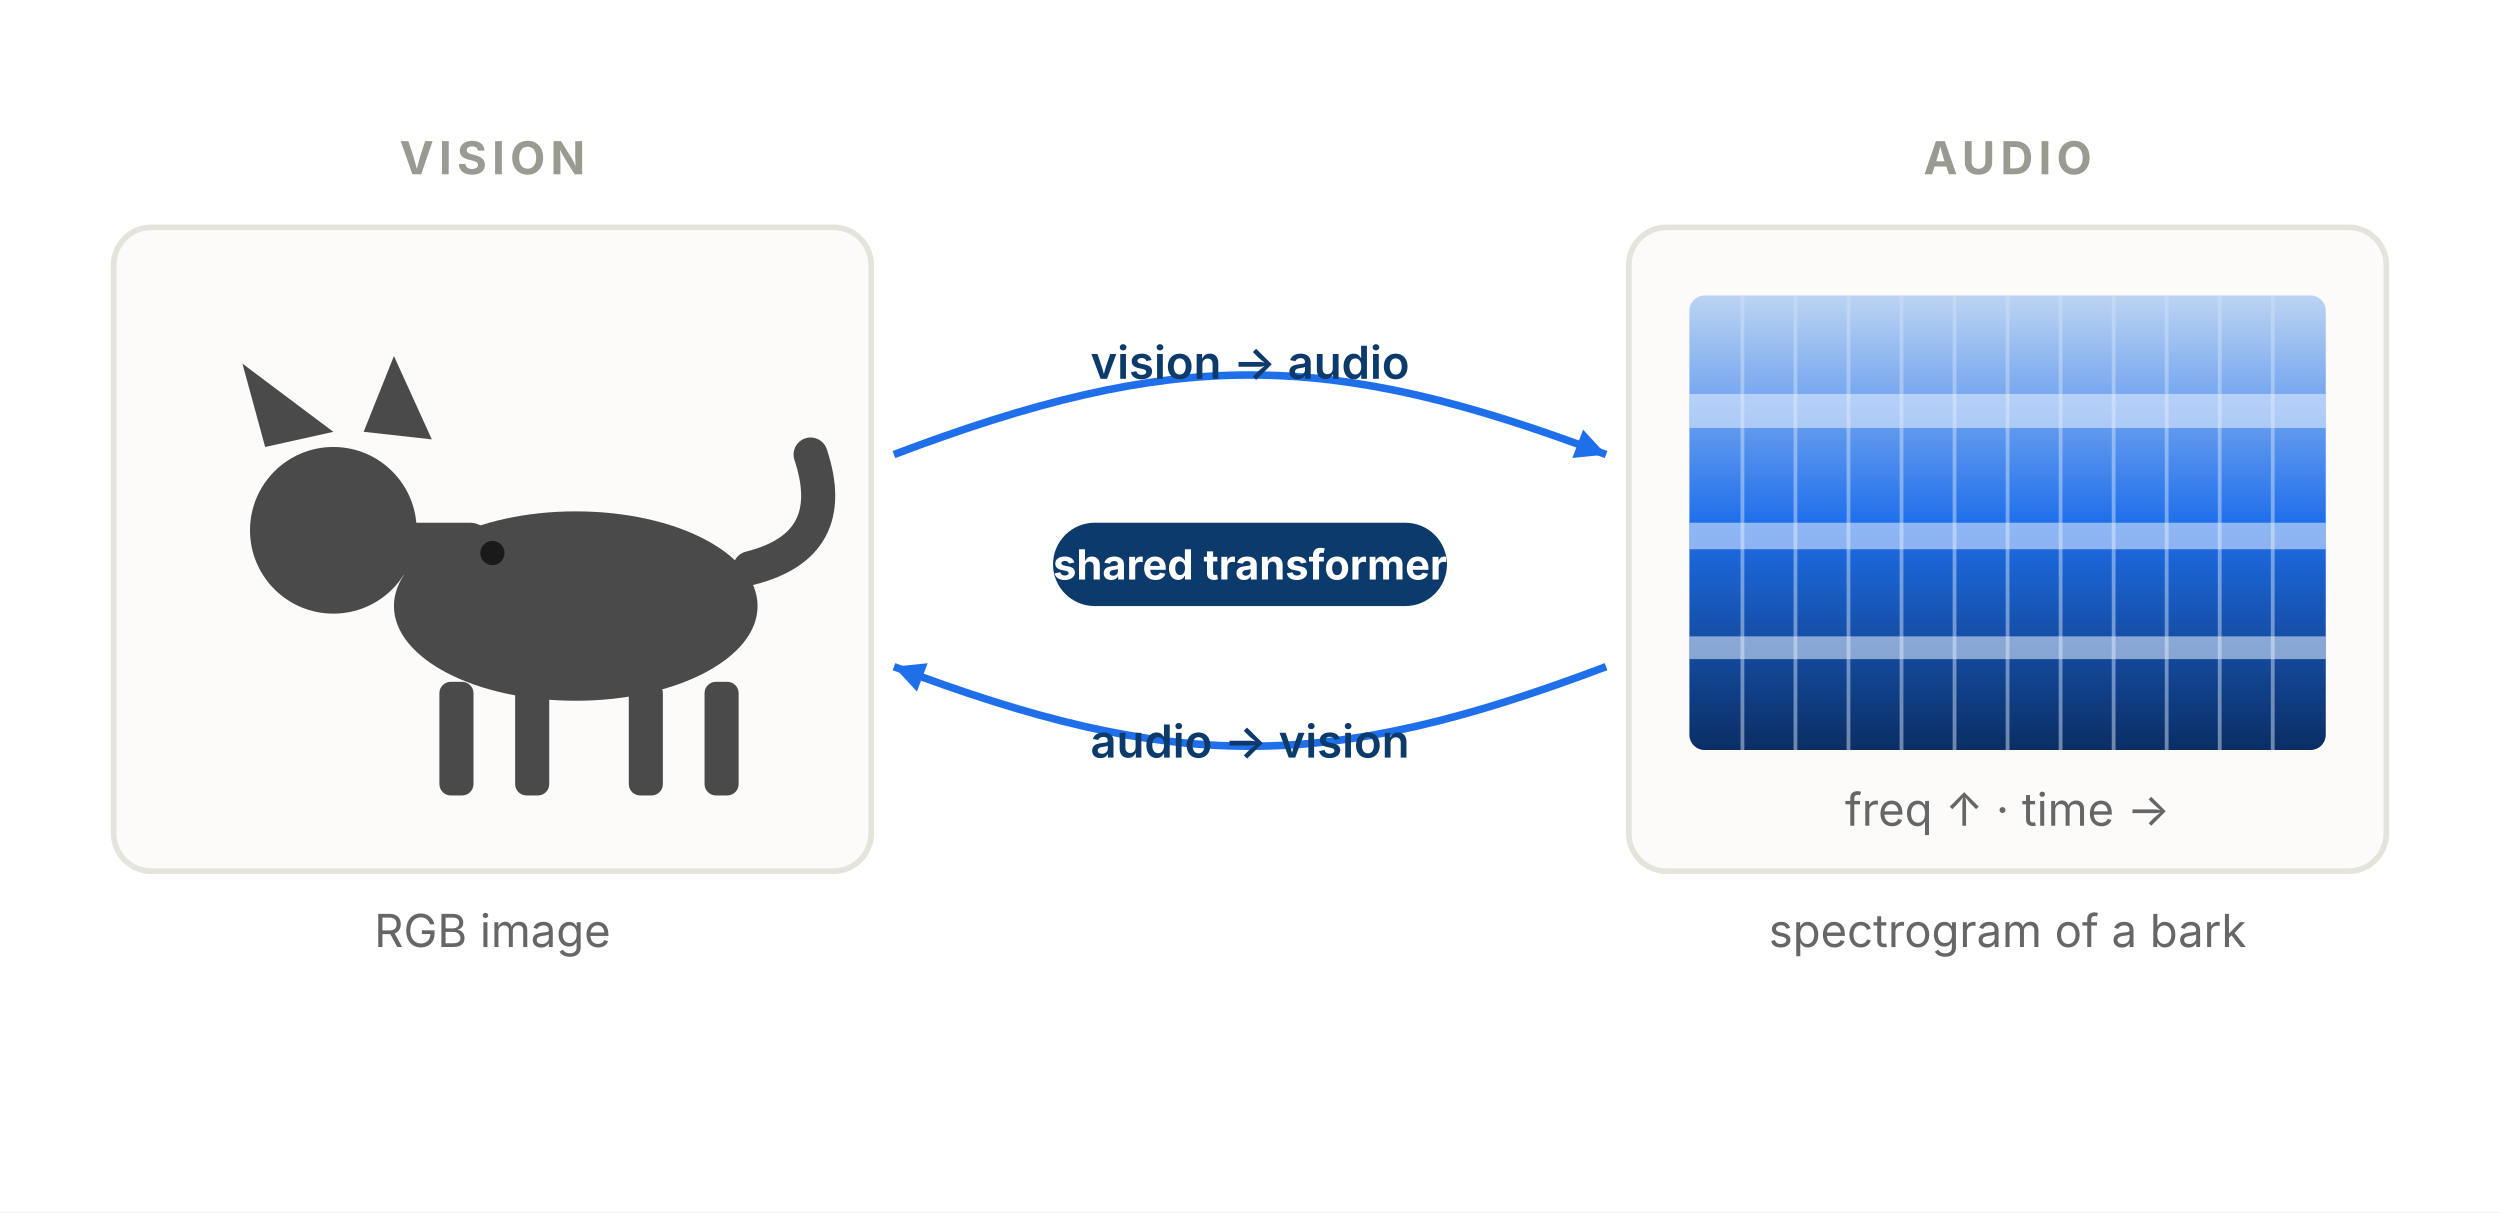
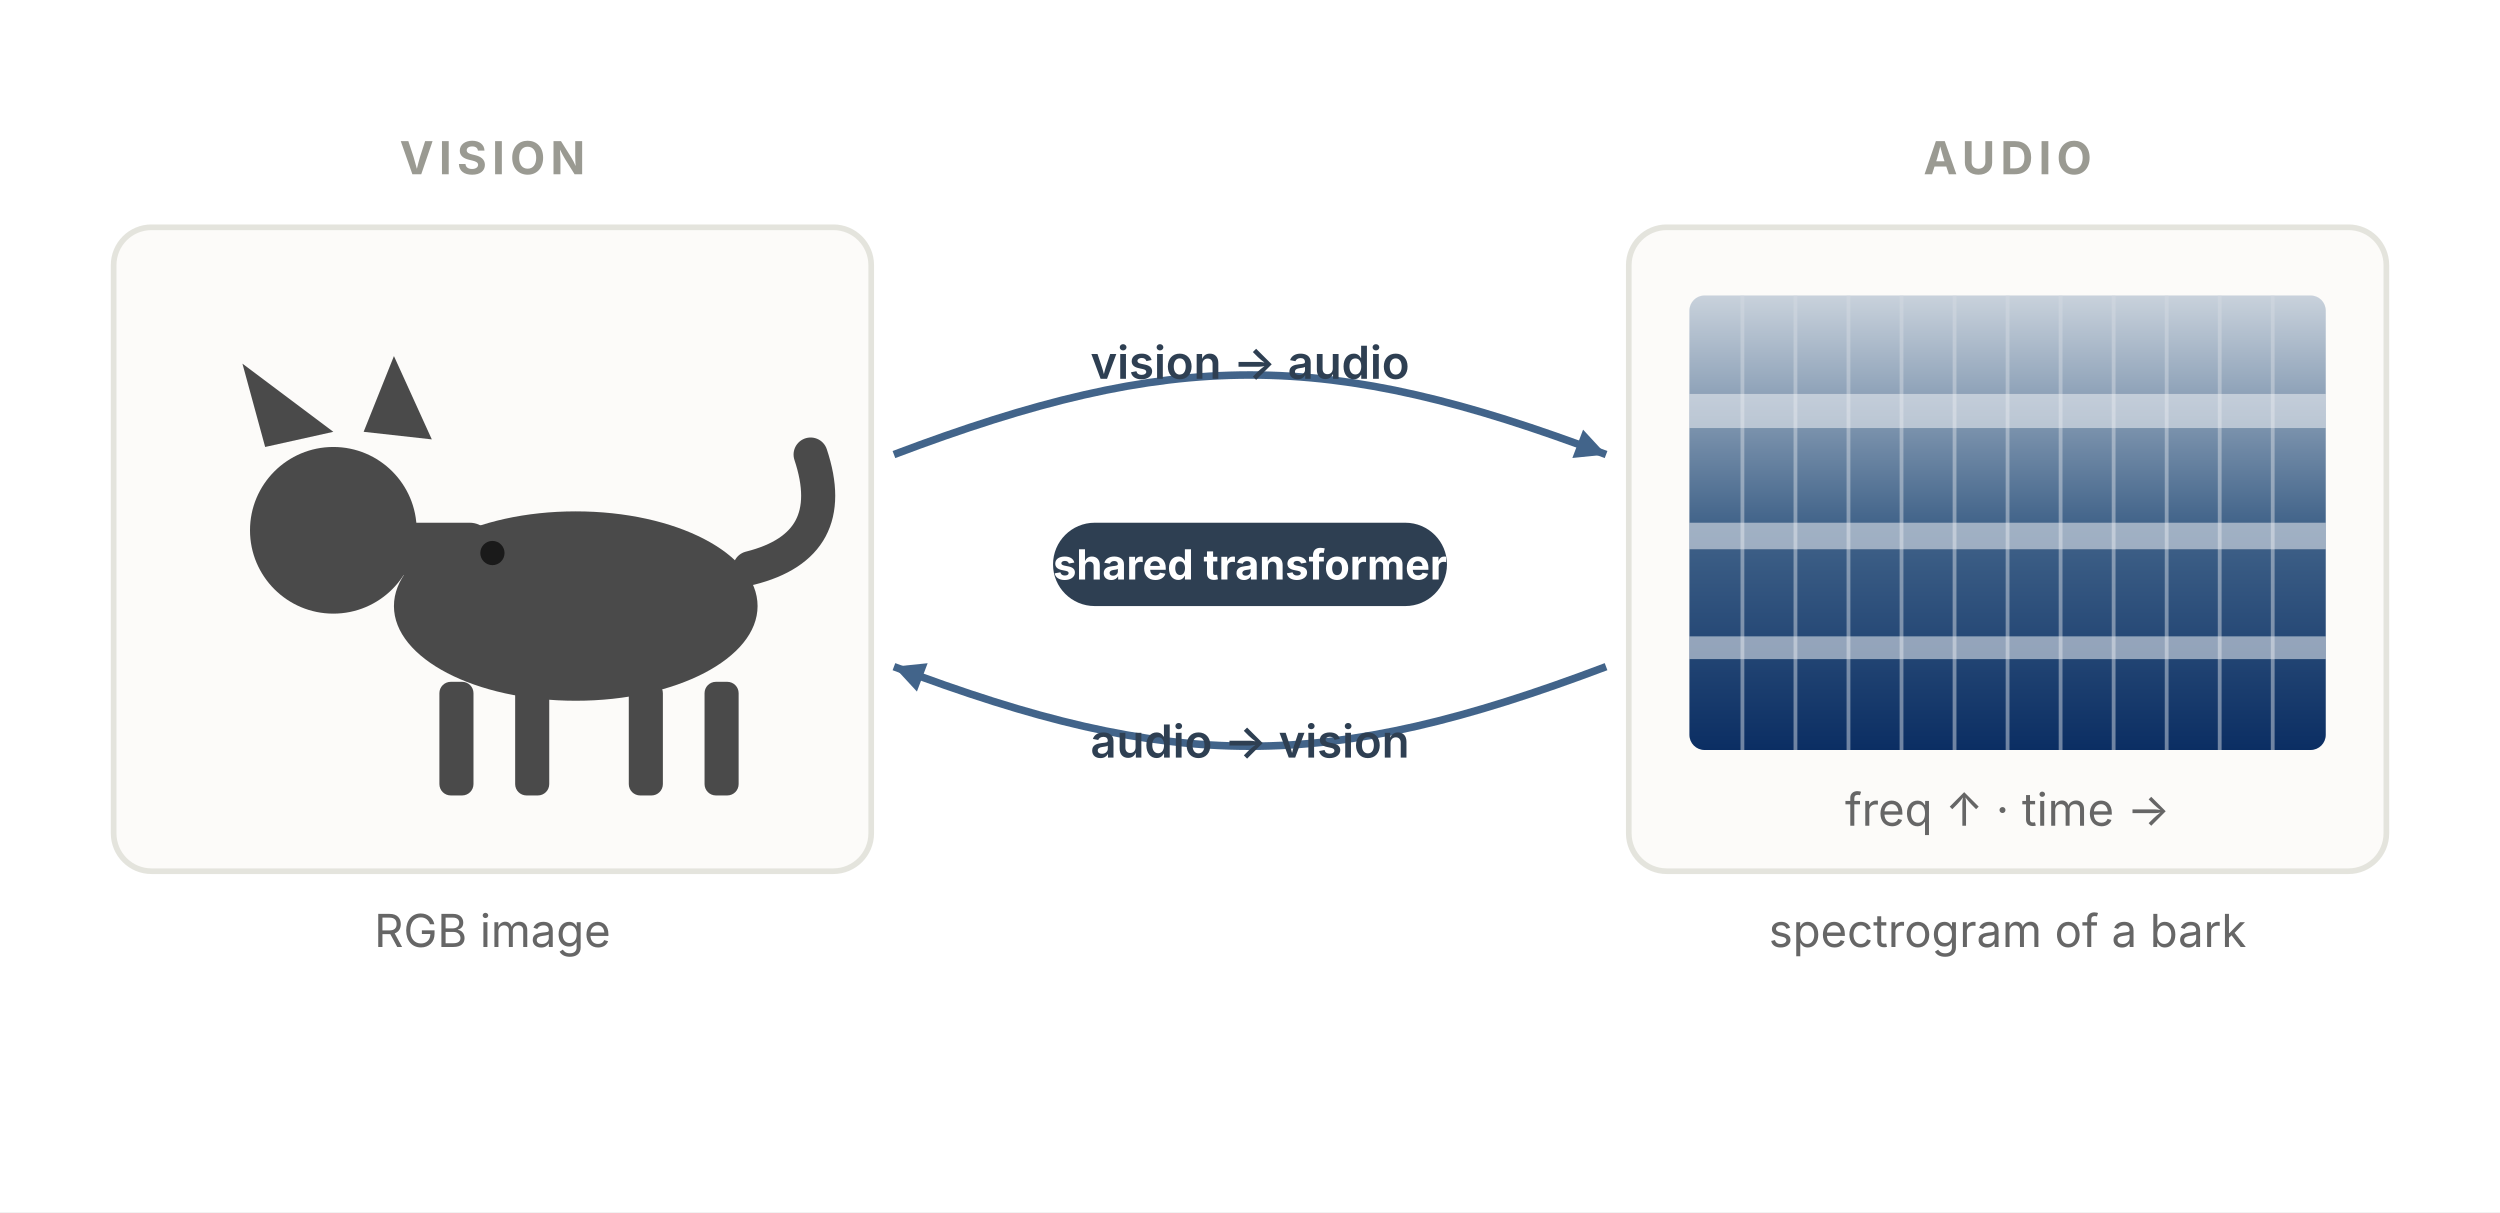
<svg xmlns="http://www.w3.org/2000/svg" viewBox="0 0 660 320" role="img" aria-label="The bidirectional goal: a single shared transformer mapping between a dog image (vision) and the spectrogram of a bark (audio), in both directions.">
  <style>
    .s{font-family:'Inter',-apple-system,'Segoe UI',Roboto,Helvetica,Arial,sans-serif}
    .hdr{font-size:12px;font-weight:700;letter-spacing:1.4px;fill:#9a9a92}
    .cap{font-size:12px;fill:#666}
-     .arr{font-size:12px;font-weight:600;fill:#0b3a6b}
+     .arr{font-size:12px;font-weight:600;fill:#2e3f52}
  </style>
  <defs>
    <marker id="bp" markerWidth="11" markerHeight="11" refX="8" refY="4" orient="auto" markerUnits="userSpaceOnUse">
-       <path d="M0,0 L8,4 L0,8 z" fill="#1F6FEB" />
+       <path d="M0,0 L8,4 L0,8 z" fill="#42648a" />
    </marker>
    <linearGradient id="spec" x1="0" y1="1" x2="0" y2="0">
      <stop offset="0" stop-color="#0b2e63" />
-       <stop offset="0.5" stop-color="#1F6FEB" />
-       <stop offset="1" stop-color="#bcd4f2" />
+       <stop offset="0.5" stop-color="#42648a" />
+       <stop offset="1" stop-color="#c9d2dc" />
    </linearGradient>
  </defs>
  <rect x="0" y="0" width="660" height="320" fill="#ffffff" />
  <text class="s hdr" x="130" y="46" text-anchor="middle">VISION</text>
  <rect x="30" y="60" width="200" height="170" rx="10" fill="#fcfbf9" stroke="#e4e4dd" stroke-width="1.5" />
  <g fill="#4a4a4a">
    <path d="M70,118 L64,96 L88,114 Z" />
    <path d="M96,114 L104,94 L114,116 Z" />
    <circle cx="88" cy="140" r="22" />
    <rect x="104" y="138" width="26" height="15" rx="6" />
    <ellipse cx="152" cy="160" rx="48" ry="25" />
    <rect x="116" y="180" width="9" height="30" rx="3" />
    <rect x="136" y="180" width="9" height="30" rx="3" />
    <rect x="166" y="180" width="9" height="30" rx="3" />
    <rect x="186" y="180" width="9" height="30" rx="3" />
    <path d="M198,150 q24,-6 16,-30" fill="none" stroke="#4a4a4a" stroke-width="9" stroke-linecap="round" />
  </g>
  <circle cx="130" cy="146" r="3.2" fill="#1a1a1a" />
  <text class="s cap" x="130" y="250" text-anchor="middle">RGB image</text>
  <text class="s hdr" x="530" y="46" text-anchor="middle">AUDIO</text>
  <rect x="430" y="60" width="200" height="170" rx="10" fill="#fcfbf9" stroke="#e4e4dd" stroke-width="1.5" />
  <rect x="446" y="78" width="168" height="120" rx="4" fill="url(#spec)" />
-   <g stroke="#cfe0f7" stroke-width="1" opacity="0.5">
+   <g stroke="#d3dae1" stroke-width="1" opacity="0.5">
    <line x1="460" y1="78" x2="460" y2="198" />
    <line x1="474" y1="78" x2="474" y2="198" />
    <line x1="488" y1="78" x2="488" y2="198" />
    <line x1="502" y1="78" x2="502" y2="198" />
    <line x1="516" y1="78" x2="516" y2="198" />
    <line x1="530" y1="78" x2="530" y2="198" />
    <line x1="544" y1="78" x2="544" y2="198" />
    <line x1="558" y1="78" x2="558" y2="198" />
    <line x1="572" y1="78" x2="572" y2="198" />
    <line x1="586" y1="78" x2="586" y2="198" />
    <line x1="600" y1="78" x2="600" y2="198" />
  </g>
-   <g fill="#eaf3ff" opacity="0.55">
+   <g fill="#eef1f4" opacity="0.55">
    <rect x="446" y="104" width="168" height="9" />
    <rect x="446" y="138" width="168" height="7" />
    <rect x="446" y="168" width="168" height="6" />
  </g>
  <text class="s cap" x="530" y="218" text-anchor="middle" fill="#666" font-size="10">freq ↑   ·   time →</text>
  <text class="s cap" x="530" y="250" text-anchor="middle">spectrogram of a bark</text>
-   <path d="M236,120 C310,92 350,92 424,120" fill="none" stroke="#1F6FEB" stroke-width="2" marker-end="url(#bp)" />
-   <path d="M424,176 C350,204 310,204 236,176" fill="none" stroke="#1F6FEB" stroke-width="2" marker-end="url(#bp)" />
-   <rect x="278" y="138" width="104" height="22" rx="11" fill="#0b3a6b" />
+   <path d="M236,120 C310,92 350,92 424,120" fill="none" stroke="#42648a" stroke-width="2" marker-end="url(#bp)" />
+   <path d="M424,176 C350,204 310,204 236,176" fill="none" stroke="#42648a" stroke-width="2" marker-end="url(#bp)" />
+   <rect x="278" y="138" width="104" height="22" rx="11" fill="#2e3f52" />
  <text class="s" x="330" y="153" text-anchor="middle" fill="#fff" font-size="11" font-weight="700">shared transformer</text>
  <text class="s arr" x="330" y="100" text-anchor="middle" font-size="11">vision → audio</text>
  <text class="s arr" x="330" y="200" text-anchor="middle" font-size="11">audio → vision</text>
</svg>
